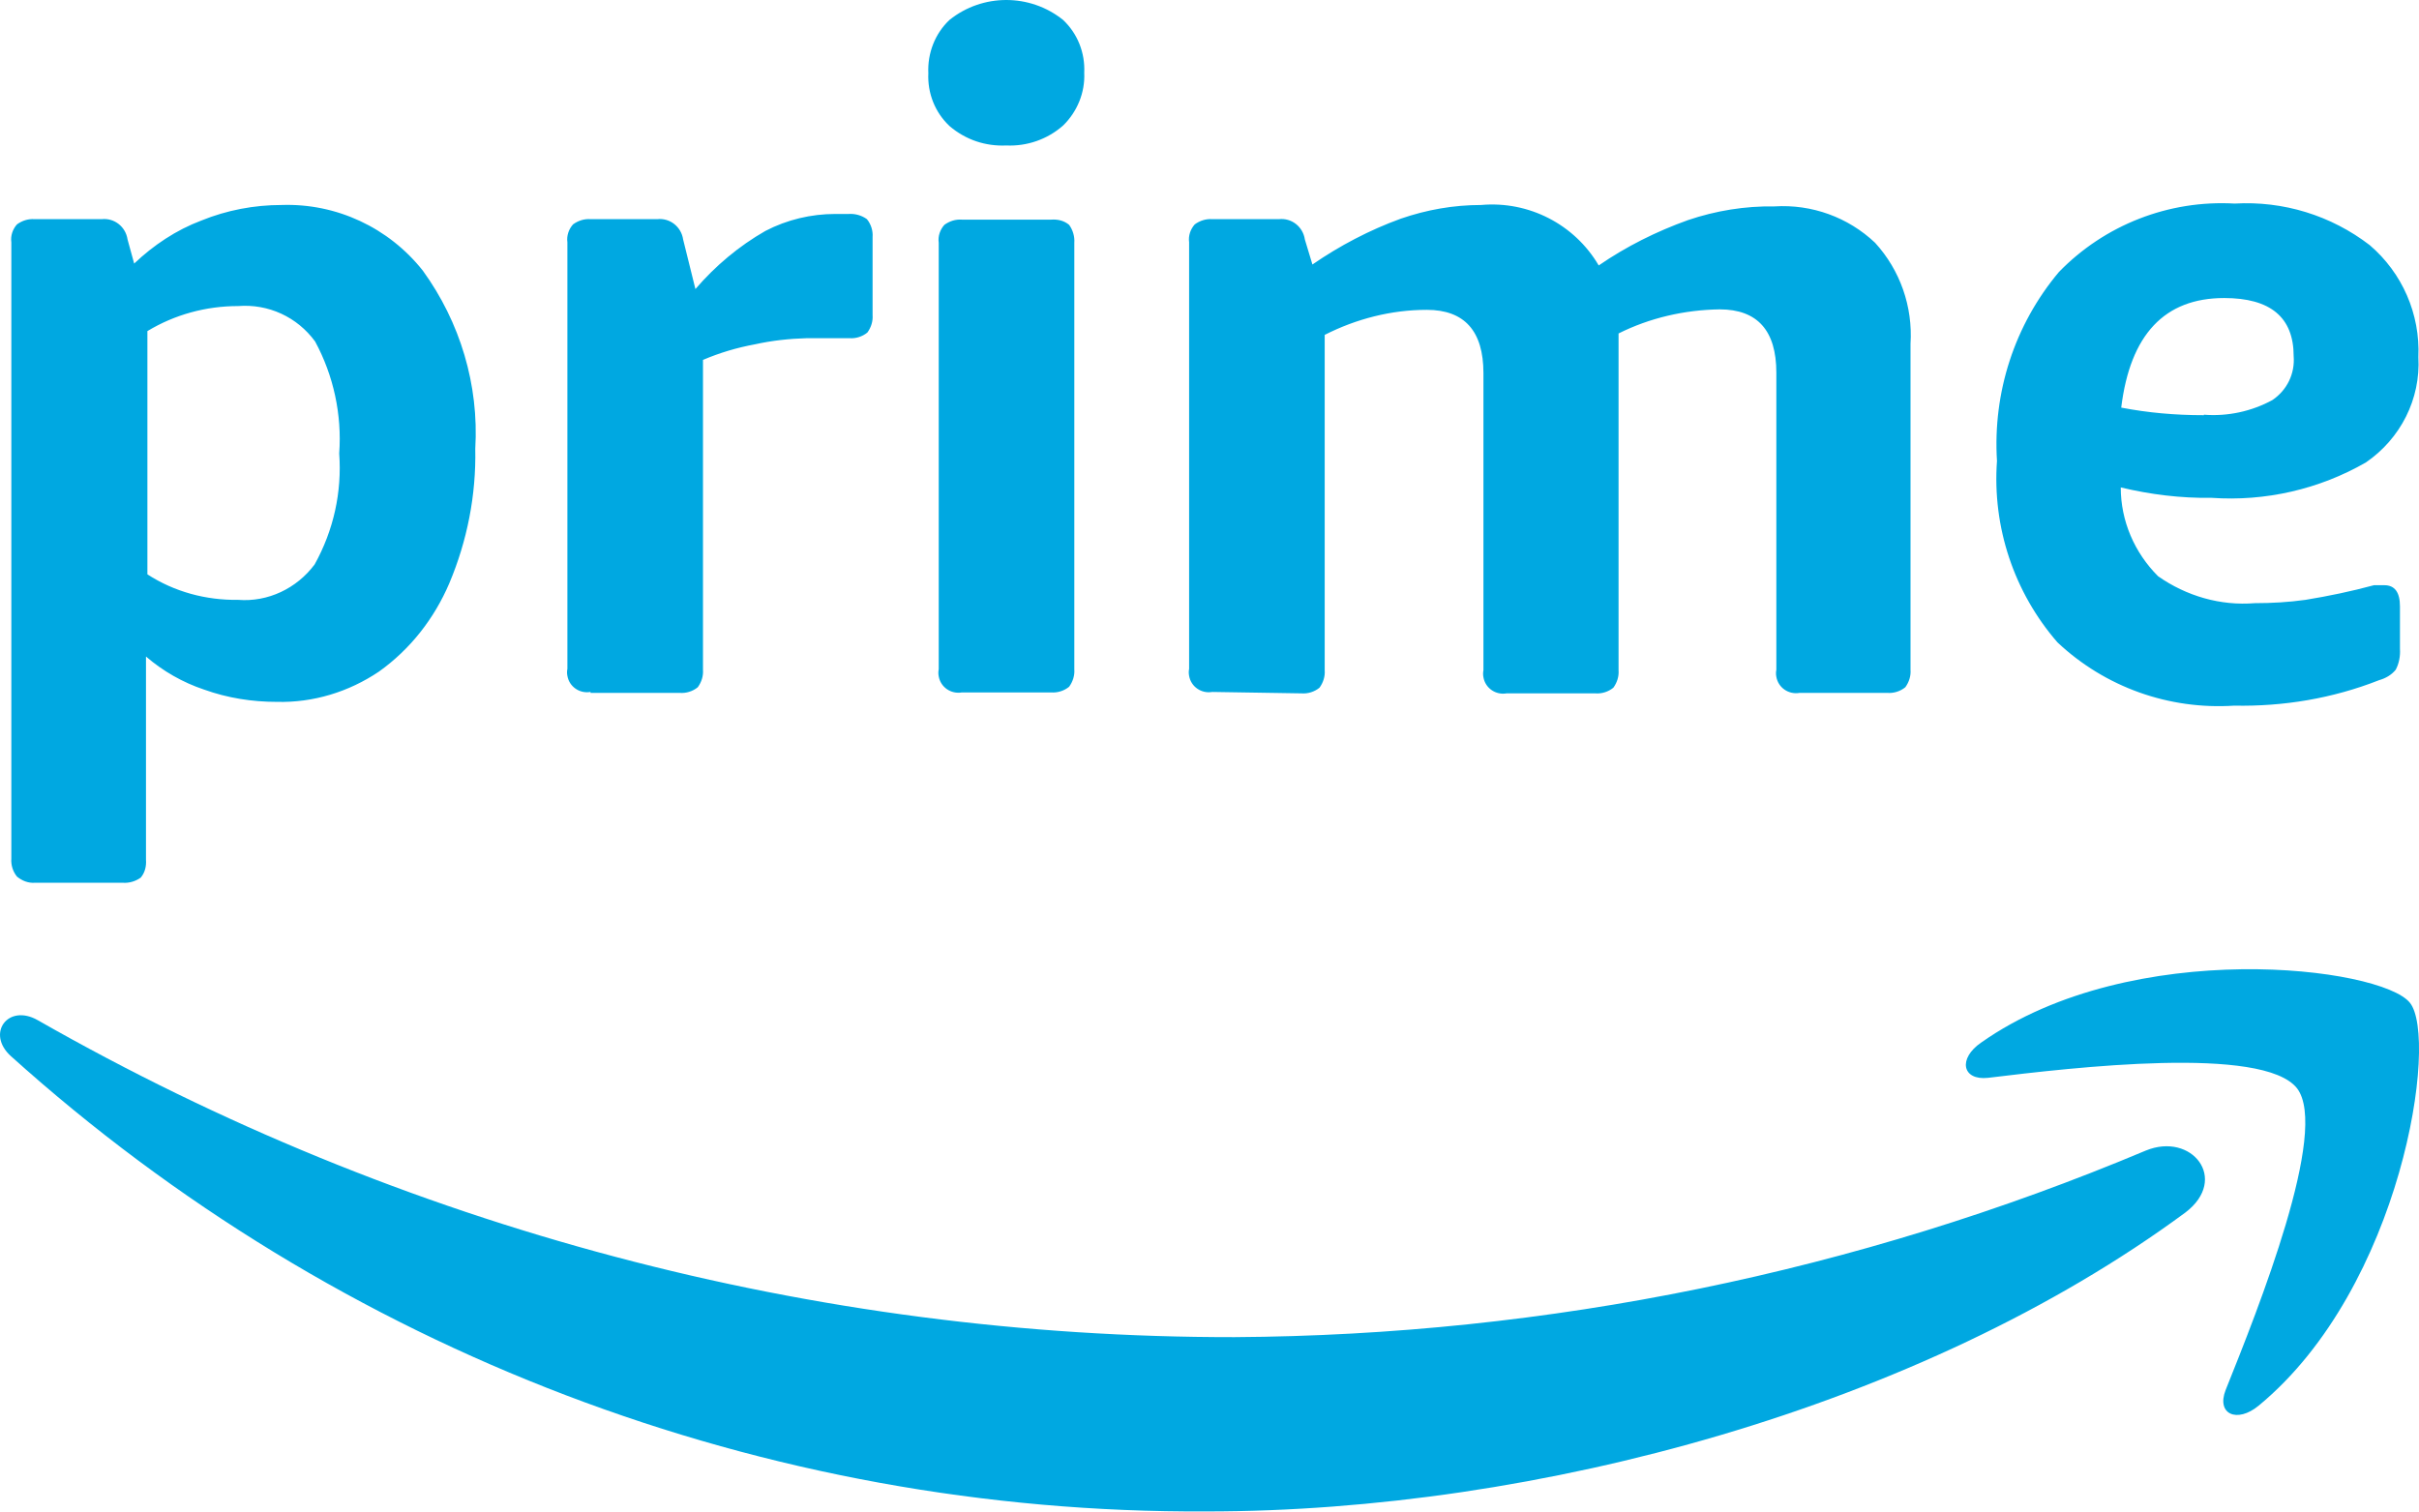
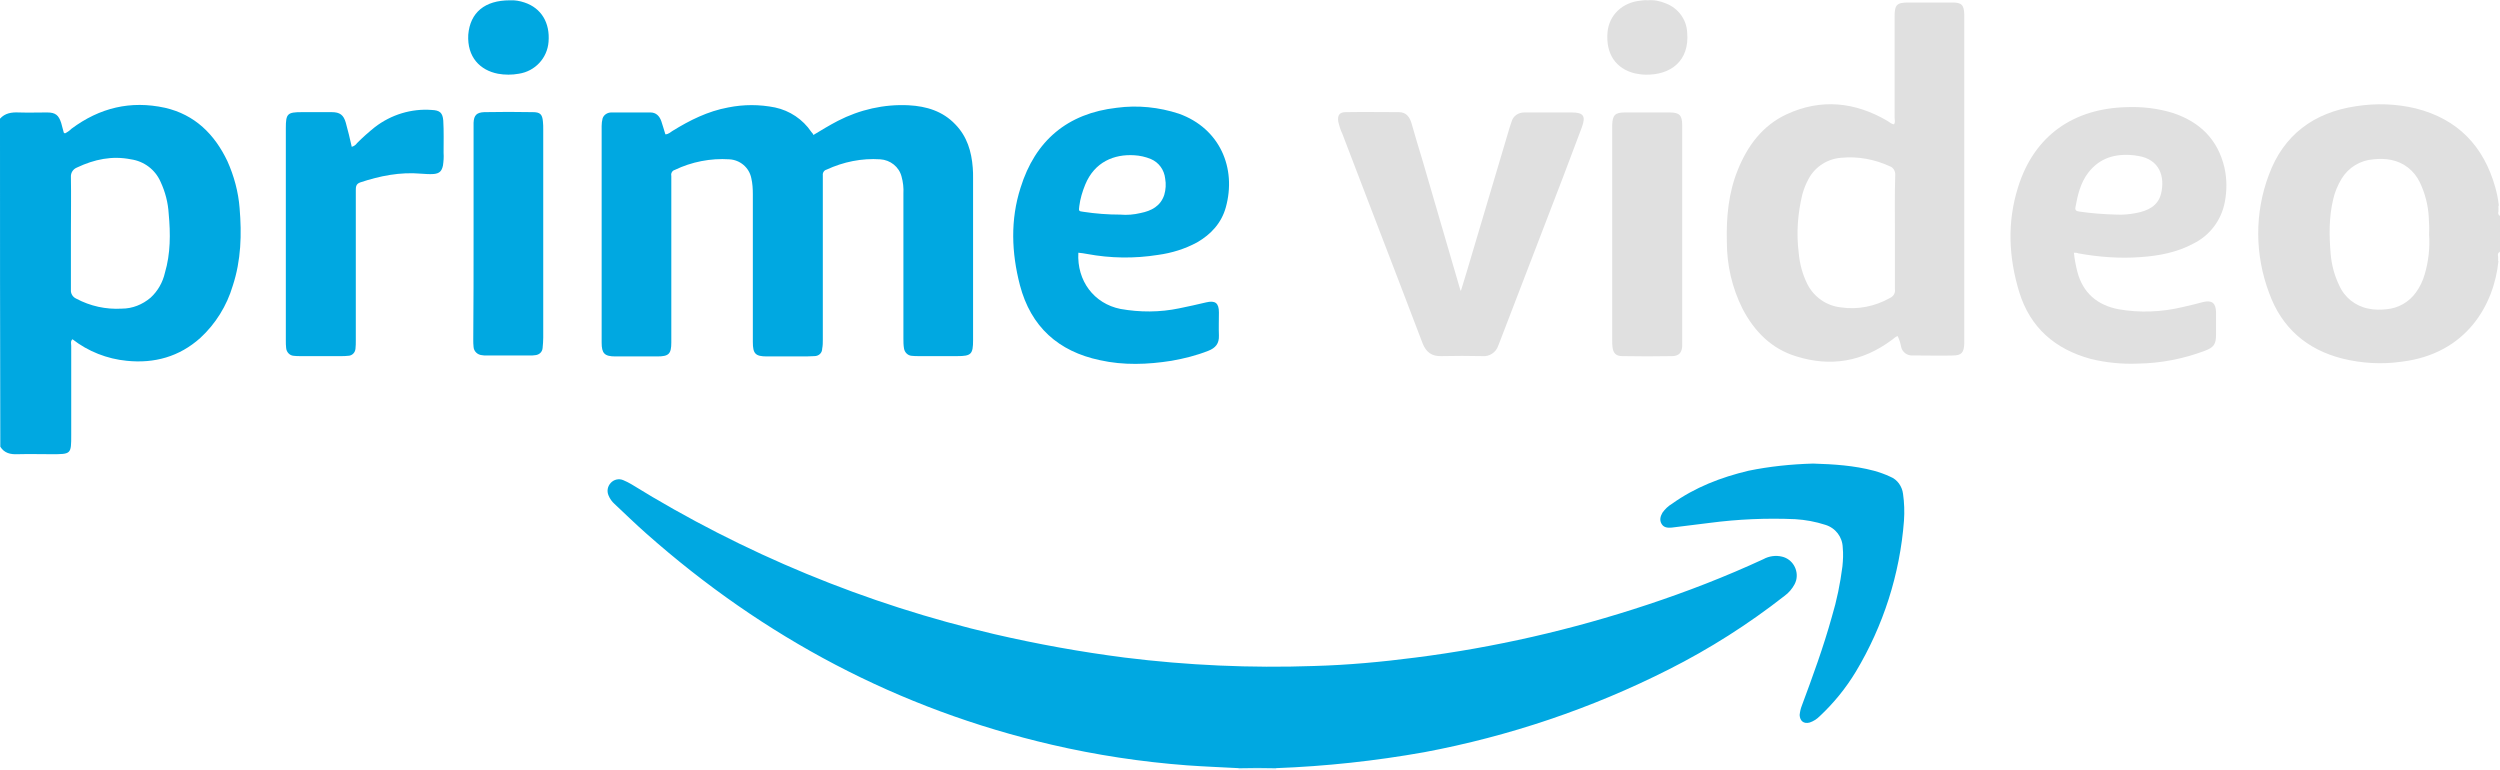
- <svg xmlns="http://www.w3.org/2000/svg" xml:space="preserve" id="Layer_1" x="0" y="0" version="1.1" viewBox="0 96 512.03 320.01">
-   <style>.st0{fill:#00a8e1}</style>
-   <path d="M7.4 282.9c-1.4.1-2.7-.4-3.8-1.3-.9-1.1-1.3-2.5-1.2-3.8V147.3c-.2-1.4.3-2.8 1.2-3.8 1.1-.8 2.4-1.2 3.7-1.1h14.2c2.7-.3 5.1 1.6 5.5 4.3l1.4 5.1c4.1-3.9 8.9-7.1 14.2-9.1 5.4-2.2 11.2-3.3 17-3.3 11.6-.4 22.7 4.8 29.9 13.9 7.9 10.9 11.9 24.2 11.1 37.7.2 9.8-1.7 19.5-5.5 28.5-3.2 7.5-8.3 14-14.9 18.7-6.4 4.3-13.9 6.6-21.6 6.4-5.2 0-10.4-.8-15.4-2.6-4.5-1.5-8.7-3.9-12.3-7v43c.1 1.4-.2 2.7-1.1 3.8-1.1.8-2.5 1.2-3.8 1.1zm43-59.9c6.3.5 12.4-2.4 16.2-7.5 4-7.2 5.8-15.3 5.2-23.5.6-8.2-1.2-16.5-5.1-23.7-3.8-5.2-9.9-8-16.3-7.5-6.8 0-13.4 1.8-19.2 5.3v51.5c5.7 3.7 12.4 5.5 19.2 5.4m74.6 19.5c-2.3.4-4.5-1.1-4.9-3.4q-.15-.75 0-1.5v-90.3c-.2-1.4.3-2.8 1.2-3.8 1.1-.8 2.4-1.2 3.7-1.1h14.1c2.7-.3 5.1 1.6 5.5 4.3l2.6 10.5c4.2-4.9 9.2-9.1 14.8-12.3 4.6-2.4 9.7-3.6 14.8-3.6h2.8c1.4-.1 2.8.3 3.9 1.1.9 1.1 1.3 2.5 1.2 3.8v16.5c.1 1.3-.3 2.6-1.1 3.7-1.1.9-2.5 1.3-3.8 1.2h-9c-3.7.1-7.4.5-11 1.3-3.8.7-7.5 1.8-11 3.3v65.6c.1 1.3-.3 2.6-1.1 3.7-1.1.9-2.5 1.3-3.8 1.2H125zm88-115.7c-4.4.2-8.6-1.2-12-4.1-3.1-2.9-4.7-7-4.5-11.2-.2-4.2 1.4-8.4 4.5-11.3 7-5.6 17-5.6 24 0 3.1 2.9 4.7 7 4.5 11.2.2 4.2-1.5 8.3-4.5 11.2-3.3 2.9-7.6 4.4-12 4.2m-9.4 115.8c-2.3.4-4.5-1.1-4.9-3.4q-.15-.75 0-1.5v-90.3c-.2-1.4.3-2.8 1.2-3.8 1.1-.8 2.4-1.2 3.7-1.1h18.9c1.4-.1 2.7.2 3.8 1.1.8 1.1 1.2 2.5 1.1 3.8v90.3c.1 1.3-.3 2.6-1.1 3.7-1.1.9-2.5 1.3-3.8 1.2zm53-.1c-2.3.4-4.5-1.1-4.9-3.4q-.15-.75 0-1.5v-90.3c-.2-1.4.3-2.8 1.2-3.8 1.1-.8 2.4-1.2 3.7-1.1h14.1c2.7-.3 5.1 1.6 5.5 4.3l1.6 5.3c5.8-4 12.1-7.3 18.7-9.7 5.5-1.9 11.2-2.9 17-2.9 10.1-.9 19.8 4.1 24.9 12.8 5.8-4 12.2-7.2 18.9-9.6 5.9-2 12.1-3 18.3-2.9 7.9-.5 15.6 2.3 21.3 7.7 5.3 5.8 8 13.5 7.5 21.4v69c.1 1.3-.3 2.6-1.1 3.7-1.1.9-2.5 1.3-3.8 1.2h-18.6c-2.3.4-4.5-1.1-4.9-3.4q-.15-.75 0-1.5v-62.9c0-8.9-4-13.4-12-13.4-7.4.1-14.8 1.8-21.4 5.1v71.3c.1 1.3-.3 2.6-1.1 3.7-1.1.9-2.5 1.3-3.8 1.2h-18.8c-2.3.4-4.5-1.1-4.9-3.4q-.15-.75 0-1.5V175c0-8.9-4-13.4-12-13.4-7.5 0-14.9 1.9-21.6 5.3v71c.1 1.3-.3 2.6-1.1 3.7-1.1.9-2.5 1.3-3.8 1.2zm216.3 2.9c-13.8.9-27.3-3.9-37.4-13.4a52.8 52.8 0 0 1-12.8-38.4c-.9-14.5 3.7-28.8 13.1-40 9.7-10 23.3-15.3 37.2-14.5 10.3-.6 20.4 2.5 28.6 8.8 6.9 5.9 10.7 14.6 10.3 23.7.5 8.9-3.8 17.3-11.1 22.3-9.9 5.7-21.3 8.3-32.7 7.5-6.5.1-12.9-.7-19.2-2.2 0 7.1 2.9 13.8 7.9 18.8 6 4.2 13.2 6.3 20.5 5.7 3.6 0 7.1-.2 10.7-.7 4.9-.8 9.7-1.8 14.5-3.1h2.2q3.3 0 3.3 4.5v9c.1 1.5-.2 3.1-.9 4.4-.9 1.1-2.1 1.8-3.5 2.2-9.9 3.9-20.3 5.6-30.7 5.4m-6.4-61.6c5 .4 10.1-.7 14.5-3.1 3.1-2.1 4.8-5.6 4.5-9.3q0-12.3-14.7-12.3c-12.6 0-19.9 7.7-21.8 23.2 5.7 1.1 11.5 1.6 17.3 1.6h.2zm-3.9 168.9C406.6 394 325.3 416 255.4 416c-93.4.5-183.7-33.9-253.1-96.4-5.3-4.8-.6-11.2 5.7-7.6 77.1 44 164.4 67.2 253.3 67.1 66.3-.4 131.8-13.8 192.9-39.5 9.7-4 17.7 6 8.4 13.1" class="st0" />
-   <path d="M486.2 326.4c-7.2-9.1-47.3-4.4-65.4-2.2-5.5.6-6.4-4.1-1.4-7.5 32-22.5 84.6-16 90.7-8.4 6.1 7.5-1.6 60.2-32 85.3-4.6 3.8-9 1.8-7-3.3 6.9-17.2 22-55 15.1-63.9" class="st0" />
+ <svg xmlns="http://www.w3.org/2000/svg" xml:space="preserve" width="800.3" height="246.3">
+   <path d="M396.5 246.3v-.4c.4-.5 1.1-.8 1.7-.7 2.9-.1 5.7-.1 8.6 0 .6 0 1.3.2 1.7.7v.4z" style="fill:#d1effa" />
+   <path d="M408.5 245.9q-6-.15-12 0c-5.5-.3-11-.5-16.5-.9-14.6-1.1-29.1-3.3-43.3-6.6-49.1-11.4-92.2-34.3-129.8-67.6-3.5-3.1-6.8-6.3-10.2-9.5-.8-.7-1.5-1.7-1.9-2.7-.6-1.4-.3-2.9.7-4s2.6-1.5 4-.9c.9.4 1.8.8 2.6 1.3 35.9 22.2 75.1 38.4 116.2 48q20.7 4.8 41.7 7.5c20.1 2.5 40.4 3.4 60.6 2.7 10.9-.3 21.7-1.3 32.5-2.7 25.2-3.2 50.1-8.9 74.2-16.9 12.7-4.2 25.1-9 37.2-14.6 1.8-1 4-1.3 6-.8 3.3.8 5.3 4.2 4.5 7.5-.1.4-.3.9-.5 1.3-.8 1.5-1.9 2.8-3.3 3.8-11.5 9-23.9 16.9-37 23.5-24.7 12.5-51.1 21.4-78.3 26.5q-23.55 4.2-47.4 5.1M260.4 43.2c2.5-1.5 5.1-3.1 7.8-4.5 7-3.6 14.8-5.4 22.7-5 5.7.3 10.9 1.9 14.9 6.1 3.8 3.9 5.2 8.7 5.6 13.9.1 1.1.1 2.2.1 3.4v51.8c0 4.5-.6 5.1-5.1 5.1h-12.2c-.8 0-1.6 0-2.4-.1-1.2-.1-2.2-1.1-2.4-2.3-.2-1.1-.2-2.2-.2-3.3V62c.1-1.9-.1-3.7-.6-5.5-.8-3.1-3.6-5.3-6.8-5.5-5.9-.4-11.8.8-17.2 3.3-.8.2-1.3 1-1.2 1.8v52.6c0 1 0 1.9-.2 2.9 0 1.4-1.1 2.4-2.5 2.4-1.5.1-3 .1-4.6.1h-10.6c-3.7 0-4.5-.9-4.5-4.6V62.2c0-1.7-.1-3.5-.5-5.2-.7-3.4-3.6-5.8-7-6-6-.4-12.1.8-17.5 3.4-.8.2-1.3 1.1-1.1 1.9v53.3c0 3.7-.8 4.5-4.5 4.5H197c-3.5 0-4.4-1-4.4-4.4V40.3q0-1.2.3-2.4c.4-1.2 1.6-1.9 2.8-1.9h12.5c1.8 0 2.9 1.1 3.5 2.8.5 1.4.8 2.7 1.3 4.2 1 0 1.6-.7 2.3-1.1 5.5-3.4 11.3-6.3 17.8-7.5q7.5-1.5 15 0c4.7 1 8.9 3.8 11.6 7.8.2.3.4.5.6.7-.1.1 0 .1.1.3" style="fill:#00a8e1" />
+   <path d="M467.7 93c.6-2 1.2-3.9 1.8-5.9 4.6-15.5 9.2-30.9 13.8-46.4l.6-1.8c.5-1.8 2.2-2.9 4-2.9h15.2c3.8 0 4.6 1.1 3.3 4.7l-6 15.9c-6.7 17.4-13.4 34.9-20.1 52.3-.2.6-.5 1.2-.7 1.8-.7 2.1-2.8 3.5-5 3.3q-6.6-.15-13.2 0c-3.1.1-4.9-1.3-6-4.1-2.5-6.6-5.1-13.3-7.6-19.9-6-15.7-12.1-31.4-18.1-47.2-.6-1.2-1-2.6-1.3-3.9-.3-2 .4-3 2.4-3 5.7-.1 11.4 0 17 0 2.4 0 3.5 1.6 4.1 3.7 1.1 3.8 2.2 7.7 3.4 11.5 4.1 13.9 8.1 27.9 12.2 41.8-.1.1 0 .1.2.1" style="fill:#e0e0e0" />
+   <path d="M112.6 47c.7-.2 1.3-.6 1.7-1.2q2.7-2.7 5.7-5.1c5.2-4 11.7-6 18.2-5.5 2.6.1 3.5.9 3.7 3.4.2 3.4.1 6.9.1 10.3.1 1.4 0 2.7-.2 4.1-.4 1.8-1.1 2.5-2.9 2.7-1.4.1-2.7 0-4.1-.1-6.7-.6-13.2.7-19.5 2.8-1.4.5-1.4 1.5-1.4 2.6v48c0 .9 0 1.7-.1 2.6-.1 1.3-1.1 2.3-2.4 2.3-.7.1-1.5.1-2.2.1h-13c-.7 0-1.5 0-2.2-.1-1.3-.1-2.3-1.2-2.4-2.5-.1-.8-.1-1.6-.1-2.4V41c0-4.6.5-5.1 5.1-5.1h9.6c2.6 0 3.8.9 4.5 3.4s1.3 5 1.9 7.7m467.8 101.4c6.6.2 13.1.6 19.5 2.3 1.8.5 3.5 1.1 5.2 1.9 2.3.9 3.8 3.1 4.1 5.5.4 2.8.5 5.7.3 8.6-1.3 17.1-6.6 33.6-15.4 48.3-3.2 5.3-7.1 10.1-11.6 14.3-.9.9-2 1.6-3.2 2-1.9.5-3.1-.5-3.2-2.4.1-1 .3-2 .7-3 3.5-9.4 6.9-18.7 9.6-28.4 1.6-5.3 2.7-10.7 3.4-16.2.2-2 .3-4 .1-6-.1-3.4-2.3-6.3-5.6-7.3q-4.65-1.5-9.6-1.8c-9.2-.4-18.4 0-27.5 1.2l-12.1 1.5c-1.3.1-2.5 0-3.2-1.2s-.4-2.4.3-3.6c.8-1.1 1.8-2.1 3-2.8 7.4-5.3 15.7-8.5 24.5-10.6 6.8-1.4 13.7-2.1 20.7-2.3" style="fill:#00a8e1" />
+   <path d="M538.5 75v36c-.2 2-1.1 2.9-3.1 3-5.4.1-10.7.1-16.1 0-2 0-2.9-1-3.1-2.9-.1-.6-.1-1.3-.1-1.9V40c.1-3.1.9-4 4-4h14.4c3.1 0 4 .9 4 4z" style="fill:#e0e0e0" />
+   <path d="M151.6 74.8V39.3c.1-2.4 1-3.3 3.4-3.4q7.8-.15 15.6 0c2.3 0 3 .7 3.2 3 .1.9.1 1.7.1 2.6v66.6c0 1.1-.1 2.2-.2 3.3-.1 1.3-1.1 2.2-2.4 2.3-.6.1-1.1.1-1.7.1h-13.9c-.5 0-.9 0-1.4-.1-1.4-.1-2.6-1.2-2.7-2.6-.1-.8-.1-1.6-.1-2.4.1-11.1.1-22.5.1-33.9M163.2.1c1.6-.1 3.2.2 4.7.7 5.4 1.8 8.2 6.5 7.7 12.6-.4 5.2-4.3 9.4-9.5 10.2-2.2.4-4.5.4-6.7 0-5.7-1.1-9.9-5.3-9.5-12.5.6-7.1 5.3-11 13.3-11" style="fill:#00a8e1" />
+   <path d="M527.4.1c2-.2 4 .2 5.9 1 3.9 1.5 6.6 5.1 6.8 9.3.8 9.1-5.3 13.7-13.4 13.5-1.1 0-2.2-.2-3.3-.4-6.2-1.5-9.4-6.3-8.8-13.2.5-5.5 4.8-9.6 10.7-10.1.7-.1 1.4-.2 2.1-.1" style="fill:#e0e0e0" />
+   <path d="M76.7 66.6c-.4-5.2-1.8-10.3-3.9-15-4.1-8.6-10.4-14.9-20-17.1-11-2.4-20.9 0-29.9 6.7q-.9.9-2.1 1.5c-.2-.1-.4-.2-.4-.3-.3-1-.5-2-.8-3-.8-2.5-1.8-3.4-4.5-3.4-3 0-6.1.1-9.1 0-2.3-.1-4.4.2-6 2 0 35 0 70.1.1 105 1.3 2.1 3.3 2.5 5.6 2.4 3.6-.1 7.2 0 10.8 0 6.3 0 6.3 0 6.3-6.2v-28.5c0-.7-.3-1.5.4-2.1 5 3.9 11.1 6.3 17.4 6.9 8.8.9 16.8-1.3 23.5-7.3 4.9-4.5 8.5-10.3 10.4-16.7 2.7-8.2 2.9-16.5 2.2-24.9M52.8 87.3c-.7 3.1-2.3 5.9-4.6 8-2.6 2.2-5.8 3.5-9.2 3.5-5.1.3-10.1-.8-14.6-3.2-1.1-.5-1.8-1.6-1.7-2.8V74.7c0-6 .1-12 0-18-.1-1.4.7-2.6 2-3.1 5.5-2.6 11.2-3.8 17.2-2.6 4.2.6 7.8 3.3 9.5 7.2 1.5 3.2 2.4 6.7 2.6 10.2.6 6.4.6 12.8-1.2 18.9" style="fill:#00a8e1" />
+   <path d="M800.1 82.2s0-.1 0 0q0-.15 0 0m.1-13.4v.4c-.4-.4-.6-1-.4-1.5v-.8s0-.1.1-.1h-.1v-1h.2c0-.1-.1-.1-.1-.2-.2-1.9-.6-3.8-1.1-5.6-3.7-13.2-12-21.9-25.5-25.3-6.3-1.5-12.7-1.7-19.1-.7-13.5 2-23.2 9.2-27.9 22-4.6 12.2-4.5 25.6.1 37.8 4 11.1 12 18.1 23.5 21 6.1 1.5 12.5 1.9 18.8 1 21-2.5 29.7-18.4 31.1-32.2h-.1v-1.4c-.1-.6-.2-1.1.4-1.5v.2c0-.1.1-.3.2-.4V69c0-.1-.1-.1-.1-.2m-24 19c-.6 2.1-1.5 4-2.8 5.8-2.2 3.1-5.7 5.1-9.5 5.4-1.9.2-3.8.2-5.7-.2-4.2-.8-7.7-3.6-9.4-7.5-1.5-3.1-2.4-6.5-2.7-9.9-.5-5.9-.6-11.8.8-17.6.5-2.3 1.5-4.6 2.7-6.6 2.2-3.6 6-5.9 10.2-6.2 1.9-.2 3.8-.2 5.7.2 4 .8 7.3 3.4 9.1 7.1 1.7 3.5 2.7 7.4 2.9 11.3.1 1.8.2 3.6.1 5.4.3 4.4-.2 8.7-1.4 12.8M624.9.8H611c-3.8 0-4.5.7-4.5 4.5v32.4c0 .7.3 1.4-.2 2.1-.9-.1-1.4-.7-2.1-1.1-10.4-6.1-21.3-7.2-32.3-2.1-7.7 3.6-12.5 10.1-15.6 17.8-3 7.4-3.7 15.2-3.5 23.1 0 7.4 1.7 14.7 5 21.3 3.8 7.3 9.3 12.9 17.3 15.3 10.9 3.4 21.1 1.7 30.4-5.2.7-.4 1.1-1.1 2-1.3.5 1.1.9 2.3 1.1 3.5.4 1.6 1.8 2.7 3.5 2.7h2.4c3.6 0 7.1.1 10.6 0 2.8 0 3.6-.9 3.7-3.8V4.6c-.1-3.1-.9-3.8-3.9-3.8m-18.3 73.6v18.2c.2 1.2-.5 2.3-1.6 2.8-4.8 2.7-10.3 3.8-15.7 3-4.6-.5-8.6-3.3-10.7-7.4-1.6-3.2-2.5-6.6-2.8-10.1-.8-6.3-.3-12.7 1.2-18.8.5-1.7 1.1-3.3 2-4.9 2.1-3.9 6.1-6.4 10.5-6.7 5.3-.5 10.6.5 15.4 2.7 1.2.4 1.9 1.6 1.8 2.9-.2 6.2-.1 12.2-.1 18.3" style="fill:#e0e0e0" />
+   <path d="M348 81.3c7.5 1.4 15.2 1.5 22.7.3 4.4-.6 8.6-1.9 12.5-4 4.5-2.6 7.8-6.2 9.2-11.2 3.5-12.6-1.9-25.3-15-30-6.4-2.1-13.2-2.8-19.9-1.9-15.8 1.8-26.1 10.5-30.8 25.6-3.3 10.3-2.9 20.8-.2 31.2 3.5 13.3 12.3 21.2 25.6 24 7.6 1.7 15.3 1.4 22.9.2 4-.7 8-1.7 11.8-3.2 2.3-.9 3.5-2.3 3.4-4.9-.1-2.4 0-4.9 0-7.4 0-3-1.2-3.9-4.1-3.2s-5.7 1.3-8.6 1.9c-6.2 1.3-12.6 1.3-18.8.2-8.5-1.7-14-9-13.5-18 .9.1 1.9.2 2.8.4M345.5 66c.3-2.4 1-4.7 1.9-6.9 3-7.3 9.3-9.8 15.7-9.4 1.8.1 3.6.5 5.3 1.2 2.6 1.1 4.3 3.5 4.6 6.3.3 1.7.2 3.5-.3 5.2-1.2 3.6-4.1 5.1-7.6 5.8-2.1.5-4.3.7-6.5.5-3.9 0-7.9-.3-11.8-.9-1.5-.2-1.5-.2-1.3-1.8" style="fill:#00a8e1" />
+   <path d="M685.3 82.3c5.8-.4 11.6-1.5 16.8-4.3 5.3-2.6 9-7.5 10.1-13.3.7-3.6.7-7.4-.1-11-2.1-9-7.8-14.6-16.4-17.5-4.8-1.5-9.9-2.1-14.9-1.9-16.8.4-29.6 8.9-34.8 25.7-3.5 11.1-3 22.4.4 33.5 3.5 11.4 11.5 18.3 22.9 21.4 4.9 1.2 10 1.7 15 1.5 7.3-.1 14.6-1.5 21.5-4.1 2.9-1.1 3.6-2.1 3.6-5.2v-7.2c-.1-2.9-1.3-3.9-4.2-3.2-2.2.6-4.3 1.1-6.5 1.6-6.7 1.6-13.7 1.9-20.5.7-6.8-1.3-11.4-5.2-13.2-12-.5-2-.9-4-1.1-6.1.5 0 1 0 1.4.2 6.6 1.2 13.3 1.7 20 1.2m-20.9-16c.7-3.9 1.6-7.7 4-10.9 3.7-4.9 8.8-6.3 14.6-5.7.5 0 .9.2 1.4.2 7 1.1 8.7 6.7 7.4 12.1-1 4-4.3 5.5-8 6.2-2 .4-4.1.6-6.2.5-4.1-.1-8.1-.4-12.1-1-.9-.1-1.3-.5-1.1-1.4" style="fill:#e0e0e0" />
</svg>
